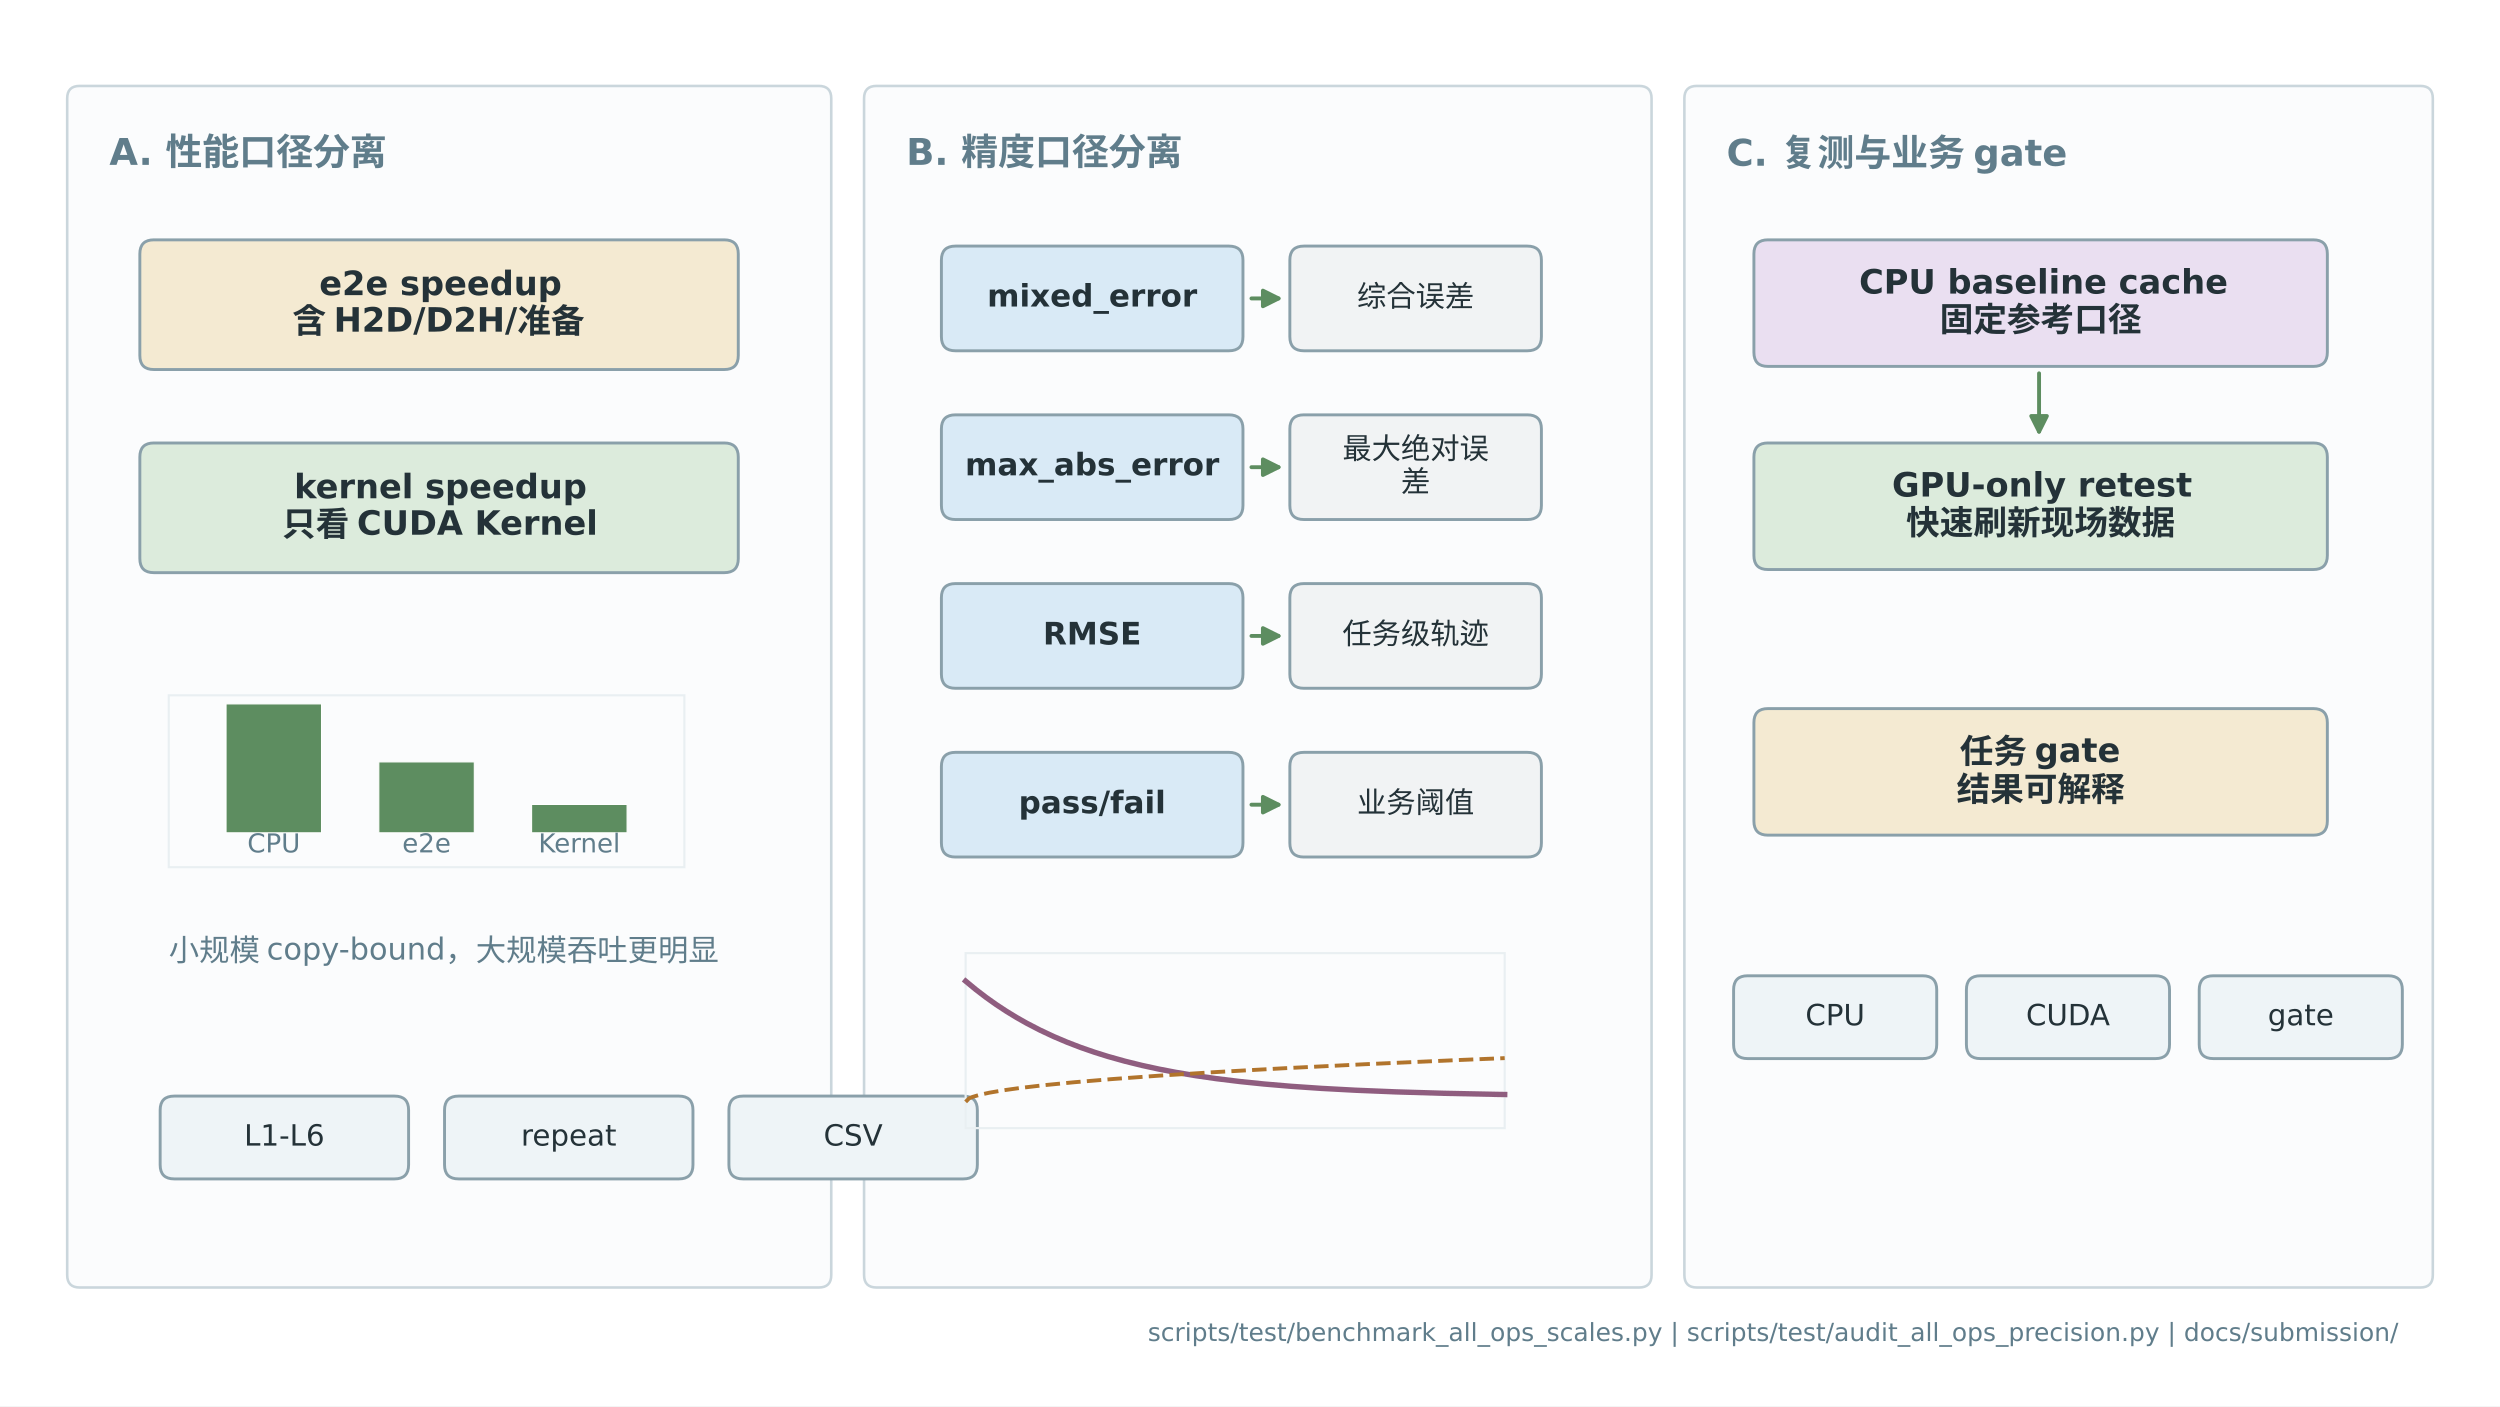
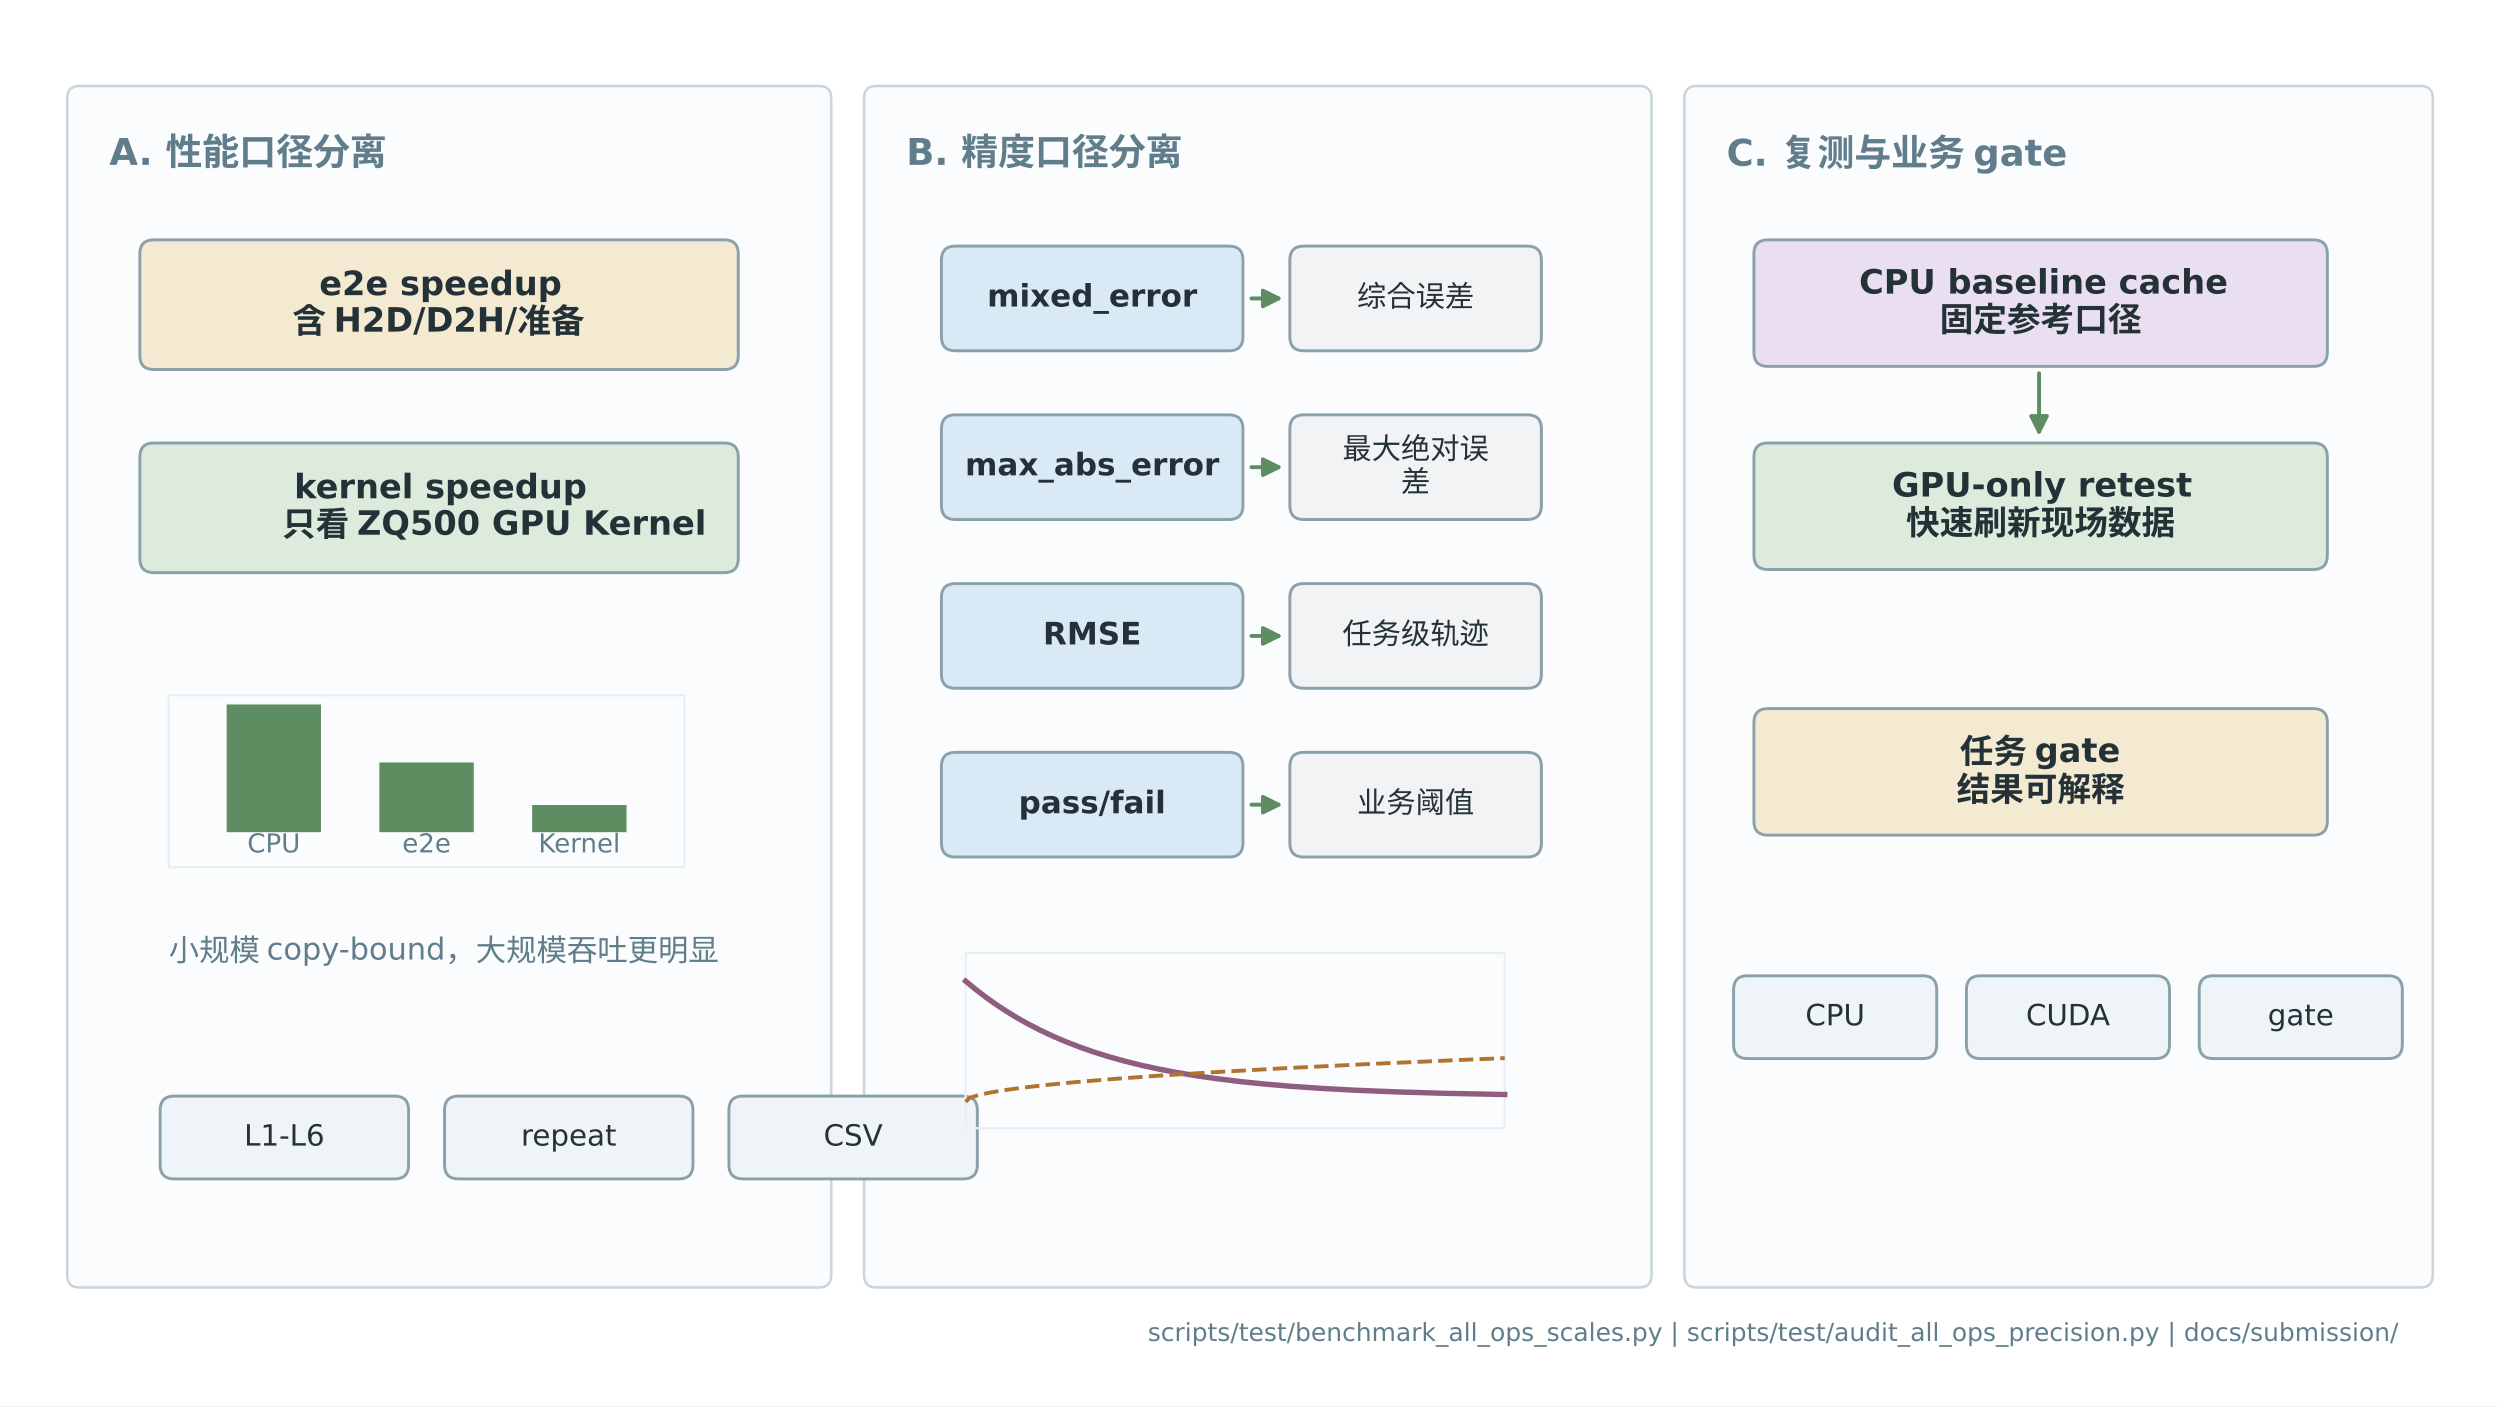
<svg xmlns="http://www.w3.org/2000/svg" width="1152pt" height="648pt" viewBox="0 0 1152 648" version="1.1">
  <defs>
    <style type="text/css">*{stroke-linejoin: round; stroke-linecap: butt}</style>
  </defs>
  <g id="figure_1">
    <g id="patch_1">
      <path d="M 0 648  L 1152 648  L 1152 0  L 0 0  z " style="fill: #ffffff" />
    </g>
    <g id="axes_1">
      <g id="patch_2">
        <path d="M 36.72 593.28  L 377.28 593.28  Q 383.04 593.28 383.04 587.52  L 383.04 45.36  Q 383.04 39.6 377.28 39.6  L 36.72 39.6  Q 30.96 39.6 30.96 45.36  L 30.96 587.52  Q 30.96 593.28 36.72 593.28  z " clip-path="url(#p6d057bc5e1)" style="fill: #fbfcfd; stroke: #cad6dc; stroke-width: 1.2; stroke-linejoin: miter" />
      </g>
      <g id="patch_3">
        <path d="M 403.92 593.28  L 755.28 593.28  Q 761.04 593.28 761.04 587.52  L 761.04 45.36  Q 761.04 39.6 755.28 39.6  L 403.92 39.6  Q 398.16 39.6 398.16 45.36  L 398.16 587.52  Q 398.16 593.28 403.92 593.28  z " clip-path="url(#p6d057bc5e1)" style="fill: #fbfcfd; stroke: #cad6dc; stroke-width: 1.2; stroke-linejoin: miter" />
      </g>
      <g id="patch_4">
        <path d="M 781.92 593.28  L 1115.28 593.28  Q 1121.04 593.28 1121.04 587.52  L 1121.04 45.36  Q 1121.04 39.6 1115.28 39.6  L 781.92 39.6  Q 776.16 39.6 776.16 45.36  L 776.16 587.52  Q 776.16 593.28 781.92 593.28  z " clip-path="url(#p6d057bc5e1)" style="fill: #fbfcfd; stroke: #cad6dc; stroke-width: 1.2; stroke-linejoin: miter" />
      </g>
      <g id="patch_5">
        <path d="M 70.92 170.28  L 333.72 170.28  Q 340.2 170.28 340.2 163.8  L 340.2 117  Q 340.2 110.52 333.72 110.52  L 70.92 110.52  Q 64.44 110.52 64.44 117  L 64.44 163.8  Q 64.44 170.28 70.92 170.28  z " clip-path="url(#p6d057bc5e1)" style="fill: #f4ead2; stroke: #8aa0aa; stroke-width: 1.35; stroke-linejoin: miter" />
      </g>
      <g id="patch_6">
        <path d="M 70.92 263.88  L 333.72 263.88  Q 340.2 263.88 340.2 257.4  L 340.2 210.6  Q 340.2 204.12 333.72 204.12  L 70.92 204.12  Q 64.44 204.12 64.44 210.6  L 64.44 257.4  Q 64.44 263.88 70.92 263.88  z " clip-path="url(#p6d057bc5e1)" style="fill: #dcebdc; stroke: #8aa0aa; stroke-width: 1.35; stroke-linejoin: miter" />
      </g>
      <g id="patch_7">
        <path d="M 77.76 399.6  L 315.36 399.6  L 315.36 320.4  L 77.76 320.4  L 77.76 399.6  z " clip-path="url(#p6d057bc5e1)" style="fill: none; stroke: #e9eff2; stroke-linejoin: miter" />
      </g>
      <g id="patch_8">
        <path d="M 104.16 383.76  L 148.16 383.76  L 148.16 324.36  L 104.16 324.36  z " clip-path="url(#p6d057bc5e1)" style="fill: #5d8d60; stroke: #ffffff; stroke-width: 0.5; stroke-linejoin: miter" />
      </g>
      <g id="patch_9">
        <path d="M 174.56 383.76  L 218.56 383.76  L 218.56 351.09  L 174.56 351.09  z " clip-path="url(#p6d057bc5e1)" style="fill: #5d8d60; stroke: #ffffff; stroke-width: 0.5; stroke-linejoin: miter" />
      </g>
      <g id="patch_10">
        <path d="M 244.96 383.76  L 288.96 383.76  L 288.96 370.692  L 244.96 370.692  z " clip-path="url(#p6d057bc5e1)" style="fill: #5d8d60; stroke: #ffffff; stroke-width: 0.5; stroke-linejoin: miter" />
      </g>
      <g id="patch_11">
        <path d="M 80.28 543.24  L 181.8 543.24  Q 188.28 543.24 188.28 536.76  L 188.28 511.56  Q 188.28 505.08 181.8 505.08  L 80.28 505.08  Q 73.8 505.08 73.8 511.56  L 73.8 536.76  Q 73.8 543.24 80.28 543.24  z " clip-path="url(#p6d057bc5e1)" style="fill: #eef4f7; stroke: #8aa0aa; stroke-width: 1.35; stroke-linejoin: miter" />
      </g>
      <g id="patch_12">
        <path d="M 211.32 543.24  L 312.84 543.24  Q 319.32 543.24 319.32 536.76  L 319.32 511.56  Q 319.32 505.08 312.84 505.08  L 211.32 505.08  Q 204.84 505.08 204.84 511.56  L 204.84 536.76  Q 204.84 543.24 211.32 543.24  z " clip-path="url(#p6d057bc5e1)" style="fill: #eef4f7; stroke: #8aa0aa; stroke-width: 1.35; stroke-linejoin: miter" />
      </g>
      <g id="patch_13">
        <path d="M 342.36 543.24  L 443.88 543.24  Q 450.36 543.24 450.36 536.76  L 450.36 511.56  Q 450.36 505.08 443.88 505.08  L 342.36 505.08  Q 335.88 505.08 335.88 511.56  L 335.88 536.76  Q 335.88 543.24 342.36 543.24  z " clip-path="url(#p6d057bc5e1)" style="fill: #eef4f7; stroke: #8aa0aa; stroke-width: 1.35; stroke-linejoin: miter" />
      </g>
      <g id="patch_14">
        <path d="M 440.28 161.64  L 566.28 161.64  Q 572.76 161.64 572.76 155.16  L 572.76 119.88  Q 572.76 113.4 566.28 113.4  L 440.28 113.4  Q 433.8 113.4 433.8 119.88  L 433.8 155.16  Q 433.8 161.64 440.28 161.64  z " clip-path="url(#p6d057bc5e1)" style="fill: #d9eaf6; stroke: #8aa0aa; stroke-width: 1.35; stroke-linejoin: miter" />
      </g>
      <g id="patch_15">
        <path d="M 600.84 161.64  L 703.8 161.64  Q 710.28 161.64 710.28 155.16  L 710.28 119.88  Q 710.28 113.4 703.8 113.4  L 600.84 113.4  Q 594.36 113.4 594.36 119.88  L 594.36 155.16  Q 594.36 161.64 600.84 161.64  z " clip-path="url(#p6d057bc5e1)" style="fill: #f1f3f4; stroke: #8aa0aa; stroke-width: 1.35; stroke-linejoin: miter" />
      </g>
      <g id="patch_16">
        <path d="M 440.28 239.4  L 566.28 239.4  Q 572.76 239.4 572.76 232.92  L 572.76 197.64  Q 572.76 191.16 566.28 191.16  L 440.28 191.16  Q 433.8 191.16 433.8 197.64  L 433.8 232.92  Q 433.8 239.4 440.28 239.4  z " clip-path="url(#p6d057bc5e1)" style="fill: #d9eaf6; stroke: #8aa0aa; stroke-width: 1.35; stroke-linejoin: miter" />
      </g>
      <g id="patch_17">
        <path d="M 600.84 239.4  L 703.8 239.4  Q 710.28 239.4 710.28 232.92  L 710.28 197.64  Q 710.28 191.16 703.8 191.16  L 600.84 191.16  Q 594.36 191.16 594.36 197.64  L 594.36 232.92  Q 594.36 239.4 600.84 239.4  z " clip-path="url(#p6d057bc5e1)" style="fill: #f1f3f4; stroke: #8aa0aa; stroke-width: 1.35; stroke-linejoin: miter" />
      </g>
      <g id="patch_18">
        <path d="M 440.28 317.16  L 566.28 317.16  Q 572.76 317.16 572.76 310.68  L 572.76 275.4  Q 572.76 268.92 566.28 268.92  L 440.28 268.92  Q 433.8 268.92 433.8 275.4  L 433.8 310.68  Q 433.8 317.16 440.28 317.16  z " clip-path="url(#p6d057bc5e1)" style="fill: #d9eaf6; stroke: #8aa0aa; stroke-width: 1.35; stroke-linejoin: miter" />
      </g>
      <g id="patch_19">
        <path d="M 600.84 317.16  L 703.8 317.16  Q 710.28 317.16 710.28 310.68  L 710.28 275.4  Q 710.28 268.92 703.8 268.92  L 600.84 268.92  Q 594.36 268.92 594.36 275.4  L 594.36 310.68  Q 594.36 317.16 600.84 317.16  z " clip-path="url(#p6d057bc5e1)" style="fill: #f1f3f4; stroke: #8aa0aa; stroke-width: 1.35; stroke-linejoin: miter" />
      </g>
      <g id="patch_20">
        <path d="M 440.28 394.92  L 566.28 394.92  Q 572.76 394.92 572.76 388.44  L 572.76 353.16  Q 572.76 346.68 566.28 346.68  L 440.28 346.68  Q 433.8 346.68 433.8 353.16  L 433.8 388.44  Q 433.8 394.92 440.28 394.92  z " clip-path="url(#p6d057bc5e1)" style="fill: #d9eaf6; stroke: #8aa0aa; stroke-width: 1.35; stroke-linejoin: miter" />
      </g>
      <g id="patch_21">
        <path d="M 600.84 394.92  L 703.8 394.92  Q 710.28 394.92 710.28 388.44  L 710.28 353.16  Q 710.28 346.68 703.8 346.68  L 600.84 346.68  Q 594.36 346.68 594.36 353.16  L 594.36 388.44  Q 594.36 394.92 600.84 394.92  z " clip-path="url(#p6d057bc5e1)" style="fill: #f1f3f4; stroke: #8aa0aa; stroke-width: 1.35; stroke-linejoin: miter" />
      </g>
      <g id="patch_22">
        <path d="M 444.96 519.84  L 693.36 519.84  L 693.36 439.2  L 444.96 439.2  L 444.96 519.84  z " clip-path="url(#p6d057bc5e1)" style="fill: none; stroke: #e9eff2; stroke-linejoin: miter" />
      </g>
      <g id="patch_23">
        <path d="M 814.68 168.84  L 1065.96 168.84  Q 1072.44 168.84 1072.44 162.36  L 1072.44 117  Q 1072.44 110.52 1065.96 110.52  L 814.68 110.52  Q 808.2 110.52 808.2 117  L 808.2 162.36  Q 808.2 168.84 814.68 168.84  z " clip-path="url(#p6d057bc5e1)" style="fill: #eadff1; stroke: #8aa0aa; stroke-width: 1.35; stroke-linejoin: miter" />
      </g>
      <g id="patch_24">
        <path d="M 814.68 262.44  L 1065.96 262.44  Q 1072.44 262.44 1072.44 255.96  L 1072.44 210.6  Q 1072.44 204.12 1065.96 204.12  L 814.68 204.12  Q 808.2 204.12 808.2 210.6  L 808.2 255.96  Q 808.2 262.44 814.68 262.44  z " clip-path="url(#p6d057bc5e1)" style="fill: #dcebdc; stroke: #8aa0aa; stroke-width: 1.35; stroke-linejoin: miter" />
      </g>
      <g id="patch_25">
        <path d="M 814.68 384.84  L 1065.96 384.84  Q 1072.44 384.84 1072.44 378.36  L 1072.44 333  Q 1072.44 326.52 1065.96 326.52  L 814.68 326.52  Q 808.2 326.52 808.2 333  L 808.2 378.36  Q 808.2 384.84 814.68 384.84  z " clip-path="url(#p6d057bc5e1)" style="fill: #f4ead2; stroke: #8aa0aa; stroke-width: 1.35; stroke-linejoin: miter" />
      </g>
      <g id="patch_26">
        <path d="M 805.32 487.8  L 885.96 487.8  Q 892.44 487.8 892.44 481.32  L 892.44 456.12  Q 892.44 449.64 885.96 449.64  L 805.32 449.64  Q 798.84 449.64 798.84 456.12  L 798.84 481.32  Q 798.84 487.8 805.32 487.8  z " clip-path="url(#p6d057bc5e1)" style="fill: #eef4f7; stroke: #8aa0aa; stroke-width: 1.35; stroke-linejoin: miter" />
      </g>
      <g id="patch_27">
        <path d="M 912.6 487.8  L 993.24 487.8  Q 999.72 487.8 999.72 481.32  L 999.72 456.12  Q 999.72 449.64 993.24 449.64  L 912.6 449.64  Q 906.12 449.64 906.12 456.12  L 906.12 481.32  Q 906.12 487.8 912.6 487.8  z " clip-path="url(#p6d057bc5e1)" style="fill: #eef4f7; stroke: #8aa0aa; stroke-width: 1.35; stroke-linejoin: miter" />
      </g>
      <g id="patch_28">
        <path d="M 1019.88 487.8  L 1100.52 487.8  Q 1107 487.8 1107 481.32  L 1107 456.12  Q 1107 449.64 1100.52 449.64  L 1019.88 449.64  Q 1013.4 449.64 1013.4 456.12  L 1013.4 481.32  Q 1013.4 487.8 1019.88 487.8  z " clip-path="url(#p6d057bc5e1)" style="fill: #eef4f7; stroke: #8aa0aa; stroke-width: 1.35; stroke-linejoin: miter" />
      </g>
      <g id="line2d_1">
        <path d="M 444.96 452.102  L 449.647 455.971  L 454.334 459.559  L 459.02 462.886  L 463.707 465.971  L 468.394 468.832  L 473.081 471.485  L 479.33 474.724  L 485.579 477.654  L 491.828 480.303  L 498.077 482.698  L 504.326 484.864  L 510.575 486.823  L 518.386 489.01  L 526.198 490.938  L 534.009 492.639  L 541.82 494.138  L 551.194 495.705  L 560.568 497.053  L 571.503 498.389  L 582.439 499.509  L 594.937 500.569  L 608.998 501.533  L 624.62 502.376  L 643.368 503.144  L 665.239 503.792  L 690.235 504.3  L 693.36 504.35  L 693.36 504.35  " clip-path="url(#p6d057bc5e1)" style="fill: none; stroke: #8f5d7f; stroke-width: 2.5; stroke-linecap: square" />
      </g>
      <g id="line2d_2">
        <path d="M 444.96 507.744  L 446.522 506.145  L 448.085 505.483  L 451.209 504.546  L 455.896 503.514  L 462.145 502.441  L 469.956 501.349  L 480.892 500.076  L 494.952 498.7  L 512.137 497.26  L 534.009 495.673  L 560.568 493.991  L 591.813 492.243  L 629.307 490.377  L 673.051 488.426  L 693.36 487.584  L 693.36 487.584  " clip-path="url(#p6d057bc5e1)" style="fill: none; stroke-dasharray: 6.66,2.88; stroke-dashoffset: 0; stroke: #b1742c; stroke-width: 1.8" />
      </g>
      <g id="text_1">
        <text style="font-weight: 700; font-size: 17px; font-family: 'Droid Sans Fallback', 'DejaVu Sans'; text-anchor: start; fill: #607d8b" x="50.4" y="75.971" transform="rotate(-0 50.4 75.97094)">A. 性能口径分离</text>
      </g>
      <g id="text_2">
        <text style="font-weight: 700; font-size: 17px; font-family: 'Droid Sans Fallback', 'DejaVu Sans'; text-anchor: start; fill: #607d8b" x="417.6" y="75.971" transform="rotate(-0 417.6 75.97094)">B. 精度口径分离</text>
      </g>
      <g id="text_3">
        <text style="font-weight: 700; font-size: 17px; font-family: 'Droid Sans Fallback', 'DejaVu Sans'; text-anchor: start; fill: #607d8b" x="795.6" y="76.385" transform="rotate(-0 795.6 76.38531)">C. 复测与业务 gate</text>
      </g>
      <g id="text_4">
        <text style="font-weight: 700; font-size: 15.5px; font-family: 'Droid Sans Fallback', 'DejaVu Sans'; fill: #243238" transform="translate(147.1012 135.9987)">e2e speedup</text>
        <text style="font-weight: 700; font-size: 15.5px; font-family: 'Droid Sans Fallback', 'DejaVu Sans'; fill: #243238" transform="translate(134.7557 153.3553)">含 H2D/D2H/准备</text>
      </g>
      <g id="text_5">
        <text style="font-weight: 700; font-size: 15.5px; font-family: 'Droid Sans Fallback', 'DejaVu Sans'; fill: #243238" transform="translate(135.5477 229.5987)">kernel speedup</text>
-         <text style="font-weight: 700; font-size: 15.5px; font-family: 'Droid Sans Fallback', 'DejaVu Sans'; fill: #243238" transform="translate(129.9725 246.9553)">只看 CUDA Kernel</text>
+         <text style="font-weight: 700; font-size: 15.5px; font-family: 'Droid Sans Fallback', 'DejaVu Sans'; fill: #243238" transform="translate(129.9725 246.9553)">只看 ZQ500 GPU Kernel</text>
      </g>
      <g id="text_6">
        <text style="font-size: 12px; font-family: 'Droid Sans Fallback', 'DejaVu Sans'; text-anchor: middle; fill: #607d8b" x="126.16" y="392.784" transform="rotate(-0 126.16 392.7844)">CPU</text>
      </g>
      <g id="text_7">
        <text style="font-size: 12px; font-family: 'Droid Sans Fallback', 'DejaVu Sans'; text-anchor: middle; fill: #607d8b" x="196.56" y="392.784" transform="rotate(-0 196.56 392.7844)">e2e</text>
      </g>
      <g id="text_8">
        <text style="font-size: 12px; font-family: 'Droid Sans Fallback', 'DejaVu Sans'; text-anchor: middle; fill: #607d8b" x="266.96" y="392.784" transform="rotate(-0 266.96 392.7844)">Kernel</text>
      </g>
      <g id="text_9">
        <text style="font-size: 14px; font-family: 'Droid Sans Fallback', 'DejaVu Sans'; text-anchor: start; fill: #607d8b" x="77.76" y="442.8" transform="rotate(-0 77.76 442.8)">小规模 copy-bound，大规模吞吐更明显</text>
      </g>
      <g id="text_10">
        <text style="font-size: 13.5px; font-family: 'Droid Sans Fallback', 'DejaVu Sans'; text-anchor: middle; fill: #243238" x="131.04" y="527.885" transform="rotate(-0 131.04 527.8852)">L1-L6</text>
      </g>
      <g id="text_11">
        <text style="font-size: 13.5px; font-family: 'Droid Sans Fallback', 'DejaVu Sans'; text-anchor: middle; fill: #243238" x="262.08" y="527.885" transform="rotate(-0 262.08 527.8852)">repeat</text>
      </g>
      <g id="text_12">
        <text style="font-size: 13.5px; font-family: 'Droid Sans Fallback', 'DejaVu Sans'; text-anchor: middle; fill: #243238" x="393.12" y="527.885" transform="rotate(-0 393.12 527.8852)">CSV</text>
      </g>
      <g id="text_13">
        <text style="font-weight: 700; font-size: 14.3px; font-family: 'Droid Sans Fallback', 'DejaVu Sans'; text-anchor: middle; fill: #243238" x="503.28" y="141.267" transform="rotate(-0 503.28 141.267)">mixed_error</text>
      </g>
      <g id="text_14">
        <text style="font-size: 13.5px; font-family: 'Droid Sans Fallback', 'DejaVu Sans'; text-anchor: middle; fill: #243238" x="652.32" y="141.245" transform="rotate(-0 652.32 141.2452)">综合误差</text>
      </g>
      <g id="patch_29">
        <path d="M 576.679 137.52  Q 583.92 137.52 589.149 137.52  " style="fill: none; stroke: #5d8d60; stroke-width: 1.8; stroke-linecap: round" />
        <path d="M 581.949 133.92  L 589.149 137.52  L 581.949 141.12  z " style="fill: #5d8d60; stroke: #5d8d60; stroke-width: 1.8; stroke-linecap: round" />
      </g>
      <g id="text_15">
        <text style="font-weight: 700; font-size: 14.3px; font-family: 'Droid Sans Fallback', 'DejaVu Sans'; text-anchor: middle; fill: #243238" x="503.28" y="219.027" transform="rotate(-0 503.28 219.027)">max_abs_error</text>
      </g>
      <g id="text_16">
        <text style="font-size: 13.5px; font-family: 'Droid Sans Fallback', 'DejaVu Sans'; fill: #243238" transform="translate(618.57 211.4466)">最大绝对误</text>
        <text style="font-size: 13.5px; font-family: 'Droid Sans Fallback', 'DejaVu Sans'; fill: #243238" transform="translate(645.57 226.5637)">差</text>
      </g>
      <g id="patch_30">
        <path d="M 576.679 215.28  Q 583.92 215.28 589.149 215.28  " style="fill: none; stroke: #5d8d60; stroke-width: 1.8; stroke-linecap: round" />
        <path d="M 581.949 211.68  L 589.149 215.28  L 581.949 218.88  z " style="fill: #5d8d60; stroke: #5d8d60; stroke-width: 1.8; stroke-linecap: round" />
      </g>
      <g id="text_17">
        <text style="font-weight: 700; font-size: 14.3px; font-family: 'Droid Sans Fallback', 'DejaVu Sans'; text-anchor: middle; fill: #243238" x="503.28" y="296.986" transform="rotate(-0 503.28 296.9859)">RMSE</text>
      </g>
      <g id="text_18">
        <text style="font-size: 13.5px; font-family: 'Droid Sans Fallback', 'DejaVu Sans'; text-anchor: middle; fill: #243238" x="652.32" y="296.765" transform="rotate(-0 652.32 296.7652)">任务级轨迹</text>
      </g>
      <g id="patch_31">
        <path d="M 576.679 293.04  Q 583.92 293.04 589.149 293.04  " style="fill: none; stroke: #5d8d60; stroke-width: 1.8; stroke-linecap: round" />
        <path d="M 581.949 289.44  L 589.149 293.04  L 581.949 296.64  z " style="fill: #5d8d60; stroke: #5d8d60; stroke-width: 1.8; stroke-linecap: round" />
      </g>
      <g id="text_19">
        <text style="font-weight: 700; font-size: 14.3px; font-family: 'Droid Sans Fallback', 'DejaVu Sans'; text-anchor: middle; fill: #243238" x="503.28" y="374.746" transform="rotate(-0 503.28 374.7459)">pass/fail</text>
      </g>
      <g id="text_20">
        <text style="font-size: 13.5px; font-family: 'Droid Sans Fallback', 'DejaVu Sans'; text-anchor: middle; fill: #243238" x="652.32" y="374.525" transform="rotate(-0 652.32 374.5252)">业务阈值</text>
      </g>
      <g id="patch_32">
        <path d="M 576.679 370.8  Q 583.92 370.8 589.149 370.8  " style="fill: none; stroke: #5d8d60; stroke-width: 1.8; stroke-linecap: round" />
        <path d="M 581.949 367.2  L 589.149 370.8  L 581.949 374.4  z " style="fill: #5d8d60; stroke: #5d8d60; stroke-width: 1.8; stroke-linecap: round" />
      </g>
      <g id="text_21">
        <text style="font-weight: 700; font-size: 15.5px; font-family: 'Droid Sans Fallback', 'DejaVu Sans'; fill: #243238" transform="translate(856.6757 135.2787)">CPU baseline cache</text>
        <text style="font-weight: 700; font-size: 15.5px; font-family: 'Droid Sans Fallback', 'DejaVu Sans'; fill: #243238" transform="translate(893.82 152.6353)">固定参考口径</text>
      </g>
      <g id="text_22">
        <text style="font-weight: 700; font-size: 15.5px; font-family: 'Droid Sans Fallback', 'DejaVu Sans'; fill: #243238" transform="translate(871.8342 228.8182)">GPU-only retest</text>
        <text style="font-weight: 700; font-size: 15.5px; font-family: 'Droid Sans Fallback', 'DejaVu Sans'; fill: #243238" transform="translate(878.32 246.2959)">快速刷新现场数据</text>
      </g>
      <g id="patch_33">
        <path d="M 939.6 172.038  Q 939.6 186.479 939.6 198.907  " style="fill: none; stroke: #5d8d60; stroke-width: 1.8; stroke-linecap: round" />
        <path d="M 943.2 191.707  L 939.6 198.907  L 936 191.707  z " style="fill: #5d8d60; stroke: #5d8d60; stroke-width: 1.8; stroke-linecap: round" />
      </g>
      <g id="text_23">
        <text style="font-weight: 700; font-size: 15.5px; font-family: 'Droid Sans Fallback', 'DejaVu Sans'; fill: #243238" transform="translate(903.0534 351.6565)">任务 gate</text>
        <text style="font-weight: 700; font-size: 15.5px; font-family: 'Droid Sans Fallback', 'DejaVu Sans'; fill: #243238" transform="translate(901.57 369.1342)">结果可解释</text>
      </g>
      <g id="text_24">
        <text style="font-size: 13.5px; font-family: 'Droid Sans Fallback', 'DejaVu Sans'; text-anchor: middle; fill: #243238" x="845.64" y="472.445" transform="rotate(-0 845.64 472.4452)">CPU</text>
      </g>
      <g id="text_25">
        <text style="font-size: 13.5px; font-family: 'Droid Sans Fallback', 'DejaVu Sans'; text-anchor: middle; fill: #243238" x="952.92" y="472.445" transform="rotate(-0 952.92 472.4452)">CUDA</text>
      </g>
      <g id="text_26">
        <text style="font-size: 13.5px; font-family: 'Droid Sans Fallback', 'DejaVu Sans'; text-anchor: middle; fill: #243238" x="1060.2" y="472.445" transform="rotate(-0 1060.2 472.4452)">gate</text>
      </g>
      <g id="text_27">
        <text style="font-size: 11.5px; font-family: 'Droid Sans Fallback', 'DejaVu Sans'; text-anchor: end; fill: #607d8b" x="1105.2" y="617.929" transform="rotate(-0 1105.2 617.9285)">scripts/test/benchmark_all_ops_scales.py | scripts/test/audit_all_ops_precision.py | docs/submission/</text>
      </g>
    </g>
  </g>
  <defs>
    <clipPath id="p6d057bc5e1">
      <rect x="0" y="0" width="1152" height="648" />
    </clipPath>
  </defs>
</svg>
